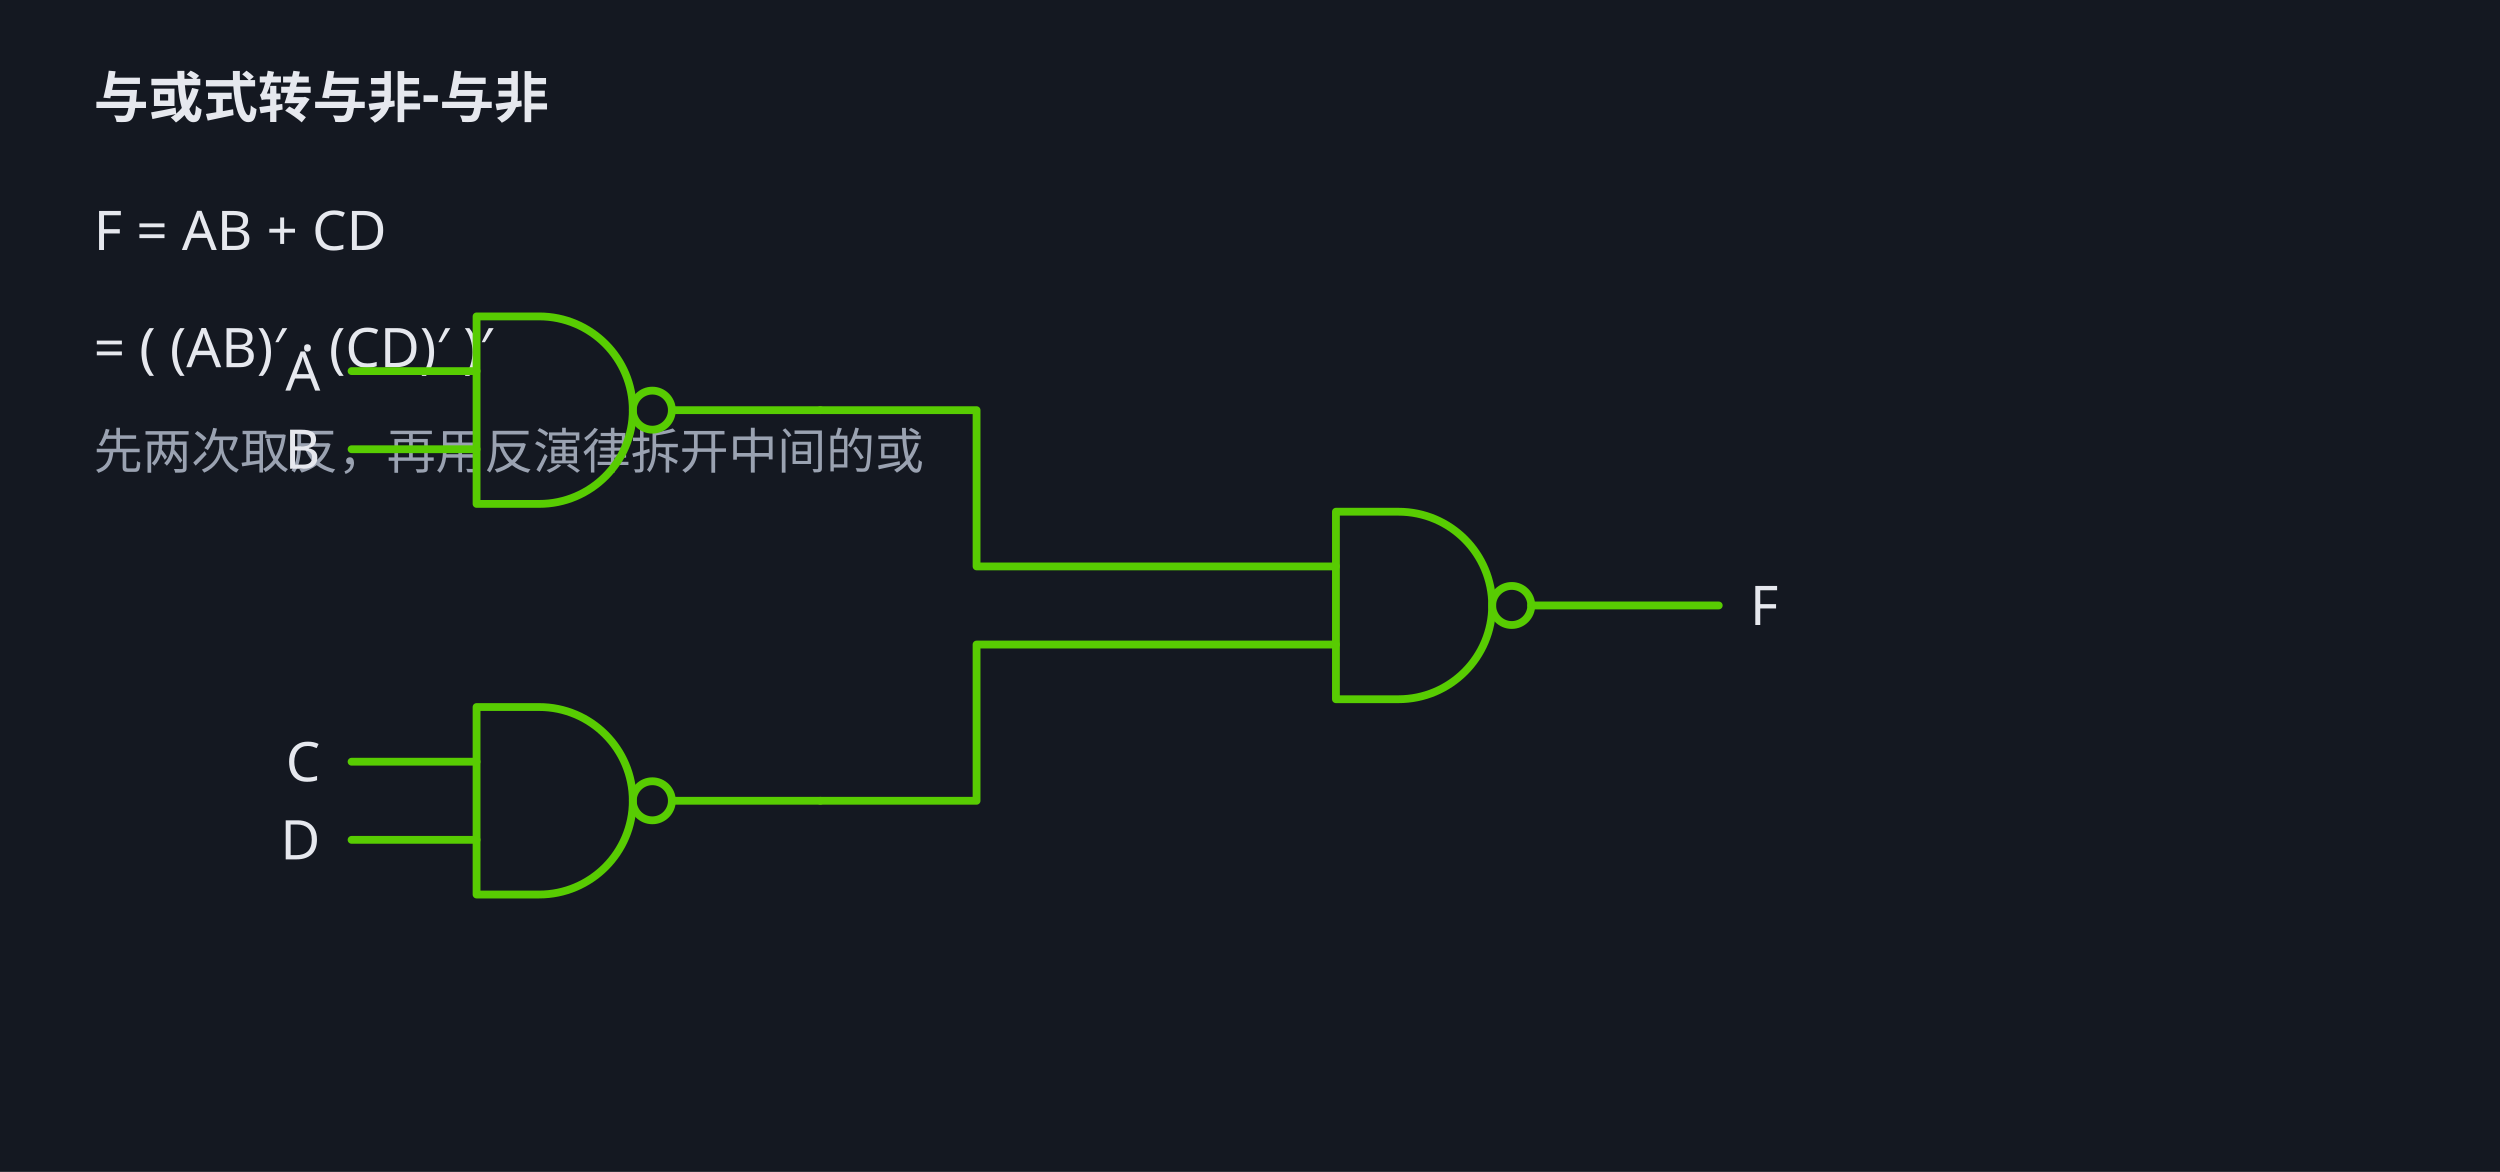
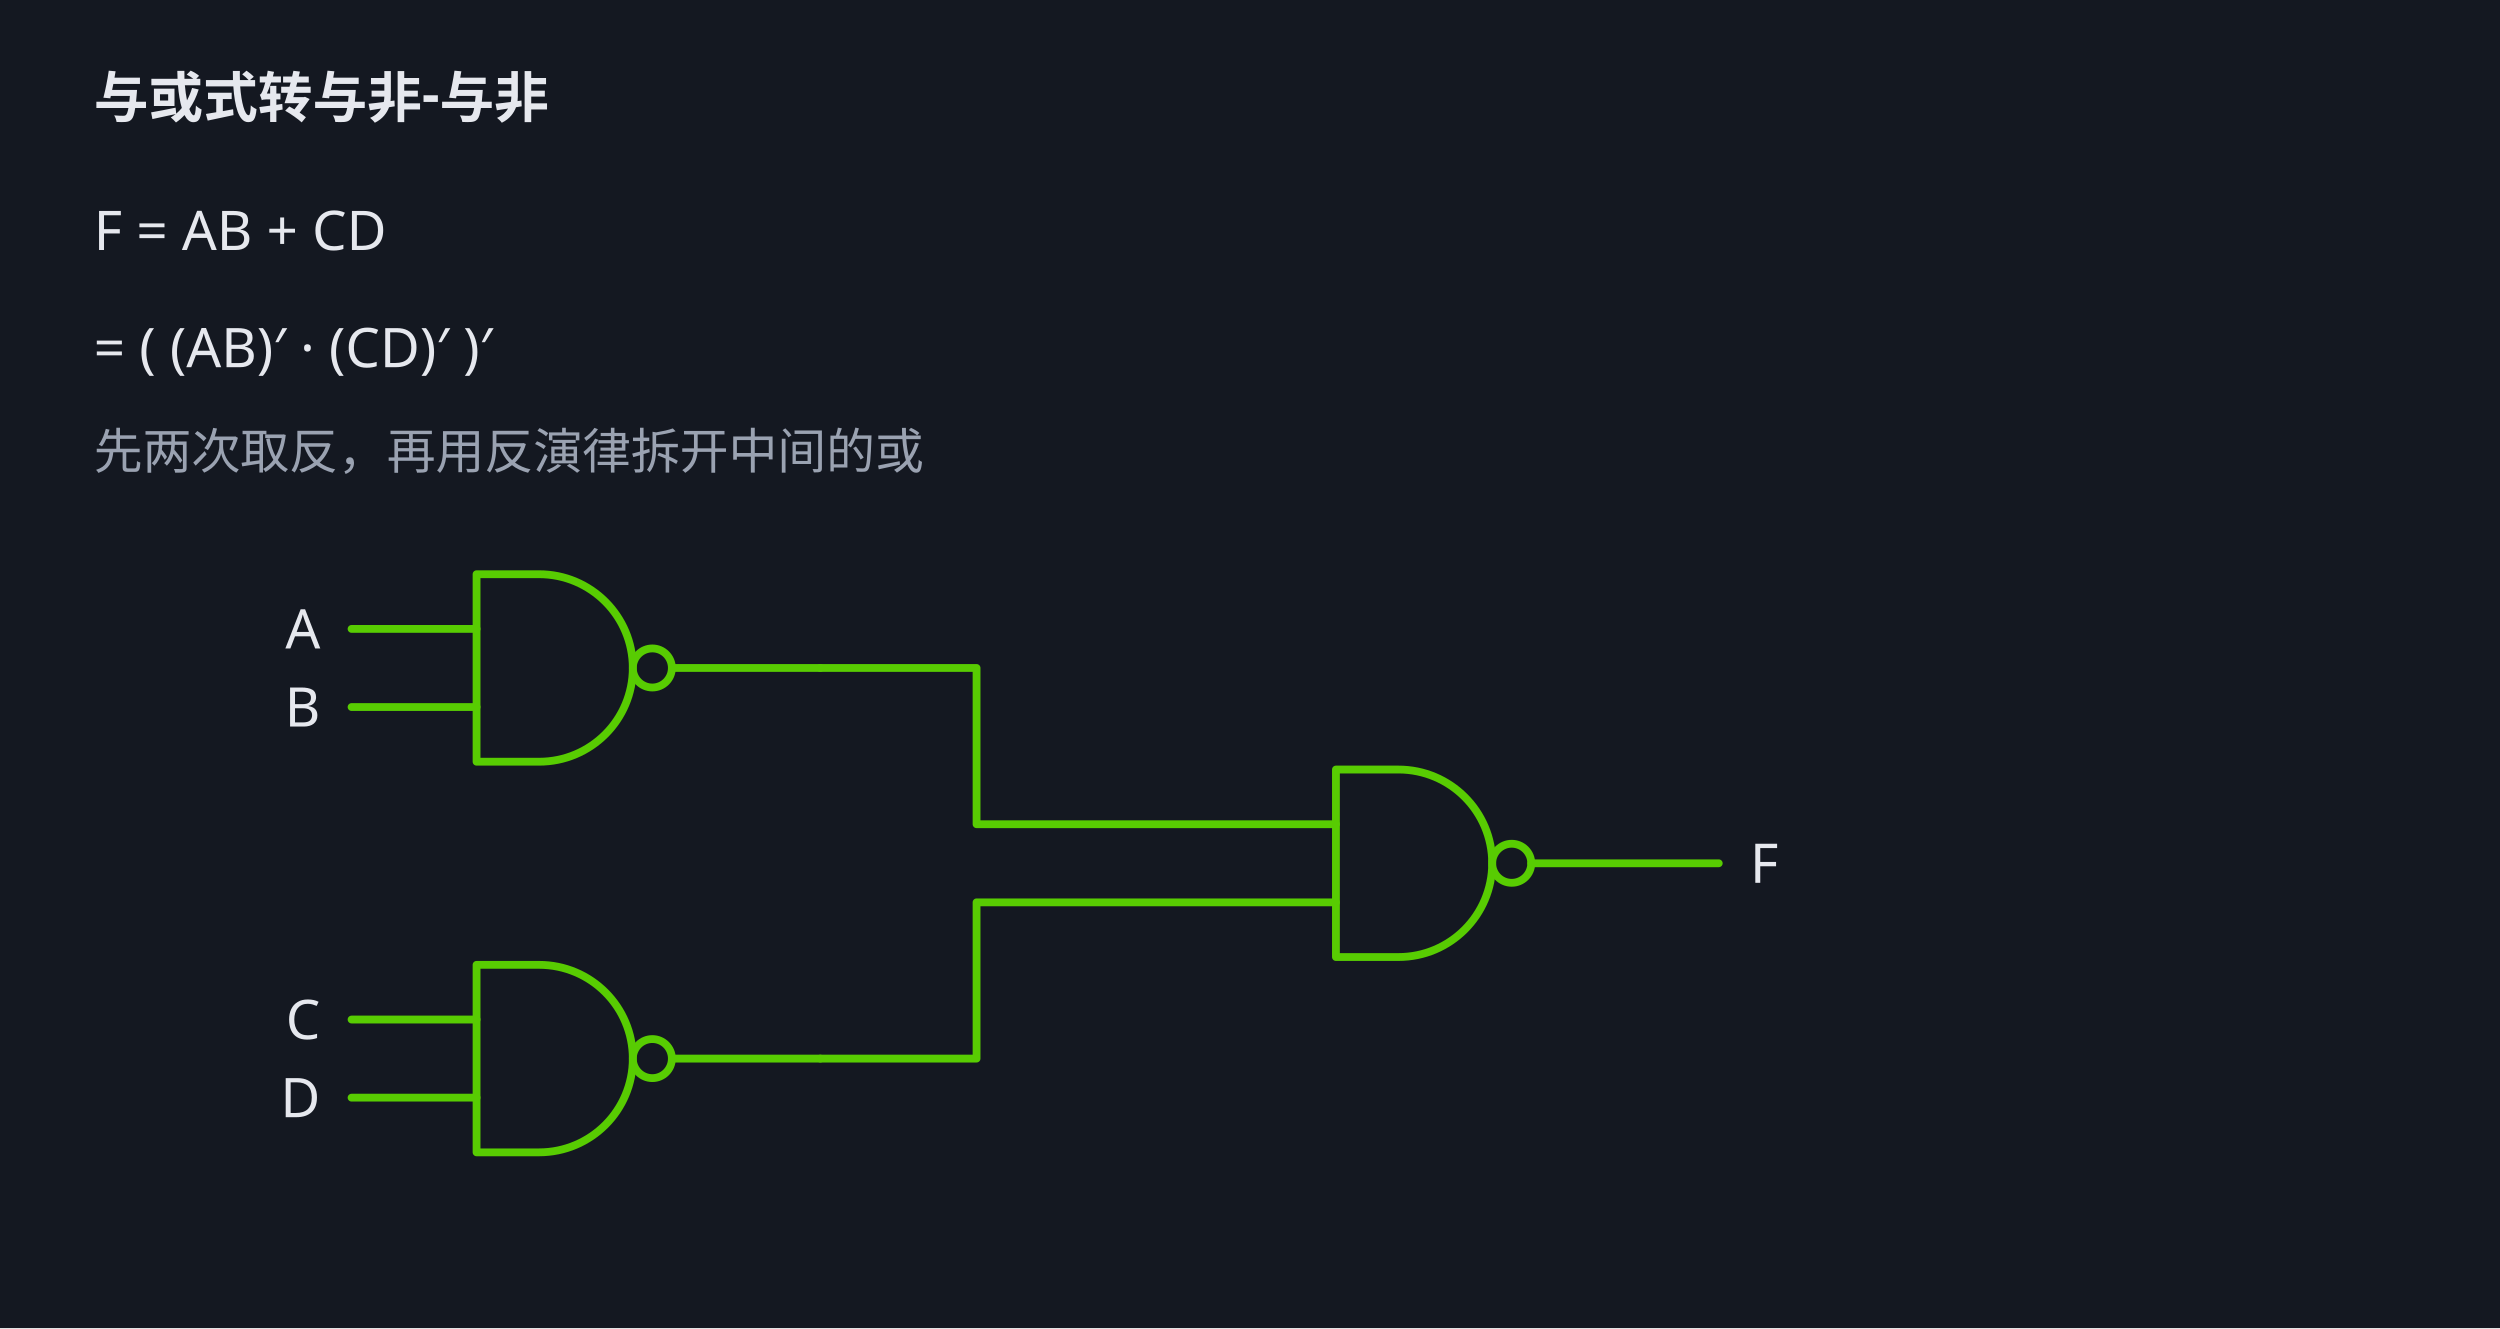
- <svg xmlns="http://www.w3.org/2000/svg" viewBox="0 0 640 300" role="img" aria-label="与或式经两次取反改成与非-与非结构">
+ <svg xmlns="http://www.w3.org/2000/svg" viewBox="0 0 640 340" role="img" aria-label="与或式经两次取反改成与非-与非结构">
  <style>
.s{fill:none;stroke:#58cc02;stroke-width:2;stroke-linecap:round;stroke-linejoin:round}
.t{fill:#e6e8ee;font-family:"Segoe UI","Microsoft YaHei",sans-serif;font-size:14px}
.b{fill:#e6e8ee;font-family:"Segoe UI","Microsoft YaHei",sans-serif;font-size:14px;font-weight:600}
.m{fill:#9aa2b1;font-family:"Segoe UI","Microsoft YaHei",sans-serif;font-size:12.5px}
.g{fill:none;stroke:#3a4250;stroke-width:1.2}
.d{fill:none;stroke:#3a4250;stroke-width:1.2;stroke-dasharray:5 5}
.box{fill:#1b2029;stroke:#3a4250;stroke-width:1.5}
.code{fill:#e6e8ee;font-family:"Consolas","Courier New",monospace;font-size:13px}
</style>
  <defs>
    <marker id="ar" markerWidth="8" markerHeight="8" refX="6" refY="3" orient="auto">
      <path d="M0 0 L6 3 L0 6 z" fill="#58cc02" />
    </marker>
  </defs>
  <rect width="100%" height="100%" fill="#141821" />
  <text x="24" y="30" class="b">与或式转与非-与非</text>
  <text x="24" y="64" class="t">F = AB + CD</text>
  <text x="24" y="94" class="t">= ( (AB)′ · (CD)′ )′</text>
  <text x="24" y="120" class="m">先两次取反，再用反演律拆开中间的或</text>
-   <path d="M122 81 h16 a24 24 0 0 1 0 48 h-16 z" class="s" />
-   <circle cx="167" cy="105" r="5" class="s" />
-   <line x1="172" y1="105" x2="210" y2="105" class="s" />
-   <line x1="90" y1="95" x2="122" y2="95" class="s" />
-   <line x1="90" y1="115" x2="122" y2="115" class="s" />
-   <text x="82" y="100" class="t" text-anchor="end">A</text>
-   <text x="82" y="120" class="t" text-anchor="end">B</text>
-   <path d="M122 181 h16 a24 24 0 0 1 0 48 h-16 z" class="s" />
-   <circle cx="167" cy="205" r="5" class="s" />
-   <line x1="172" y1="205" x2="210" y2="205" class="s" />
-   <line x1="90" y1="195" x2="122" y2="195" class="s" />
-   <line x1="90" y1="215" x2="122" y2="215" class="s" />
-   <text x="82" y="200" class="t" text-anchor="end">C</text>
-   <text x="82" y="220" class="t" text-anchor="end">D</text>
-   <path d="M342 131 h16 a24 24 0 0 1 0 48 h-16 z" class="s" />
-   <circle cx="387" cy="155" r="5" class="s" />
-   <line x1="392" y1="155" x2="440" y2="155" class="s" />
-   <text x="448" y="160" class="t">F</text>
-   <path d="M210 105 H250 V145 H342" class="s" />
-   <path d="M210 205 H250 V165 H342" class="s" />
+   <g transform="translate(0 66)">
+     <path d="M122 81 h16 a24 24 0 0 1 0 48 h-16 z" class="s" />
+     <circle cx="167" cy="105" r="5" class="s" />
+     <line x1="172" y1="105" x2="210" y2="105" class="s" />
+     <line x1="90" y1="95" x2="122" y2="95" class="s" />
+     <line x1="90" y1="115" x2="122" y2="115" class="s" />
+     <text x="82" y="100" class="t" text-anchor="end">A</text>
+     <text x="82" y="120" class="t" text-anchor="end">B</text>
+     <path d="M122 181 h16 a24 24 0 0 1 0 48 h-16 z" class="s" />
+     <circle cx="167" cy="205" r="5" class="s" />
+     <line x1="172" y1="205" x2="210" y2="205" class="s" />
+     <line x1="90" y1="195" x2="122" y2="195" class="s" />
+     <line x1="90" y1="215" x2="122" y2="215" class="s" />
+     <text x="82" y="200" class="t" text-anchor="end">C</text>
+     <text x="82" y="220" class="t" text-anchor="end">D</text>
+     <path d="M342 131 h16 a24 24 0 0 1 0 48 h-16 z" class="s" />
+     <circle cx="387" cy="155" r="5" class="s" />
+     <line x1="392" y1="155" x2="440" y2="155" class="s" />
+     <text x="448" y="160" class="t">F</text>
+     <path d="M210 105 H250 V145 H342" class="s" />
+     <path d="M210 205 H250 V165 H342" class="s" />
+   </g>
</svg>
